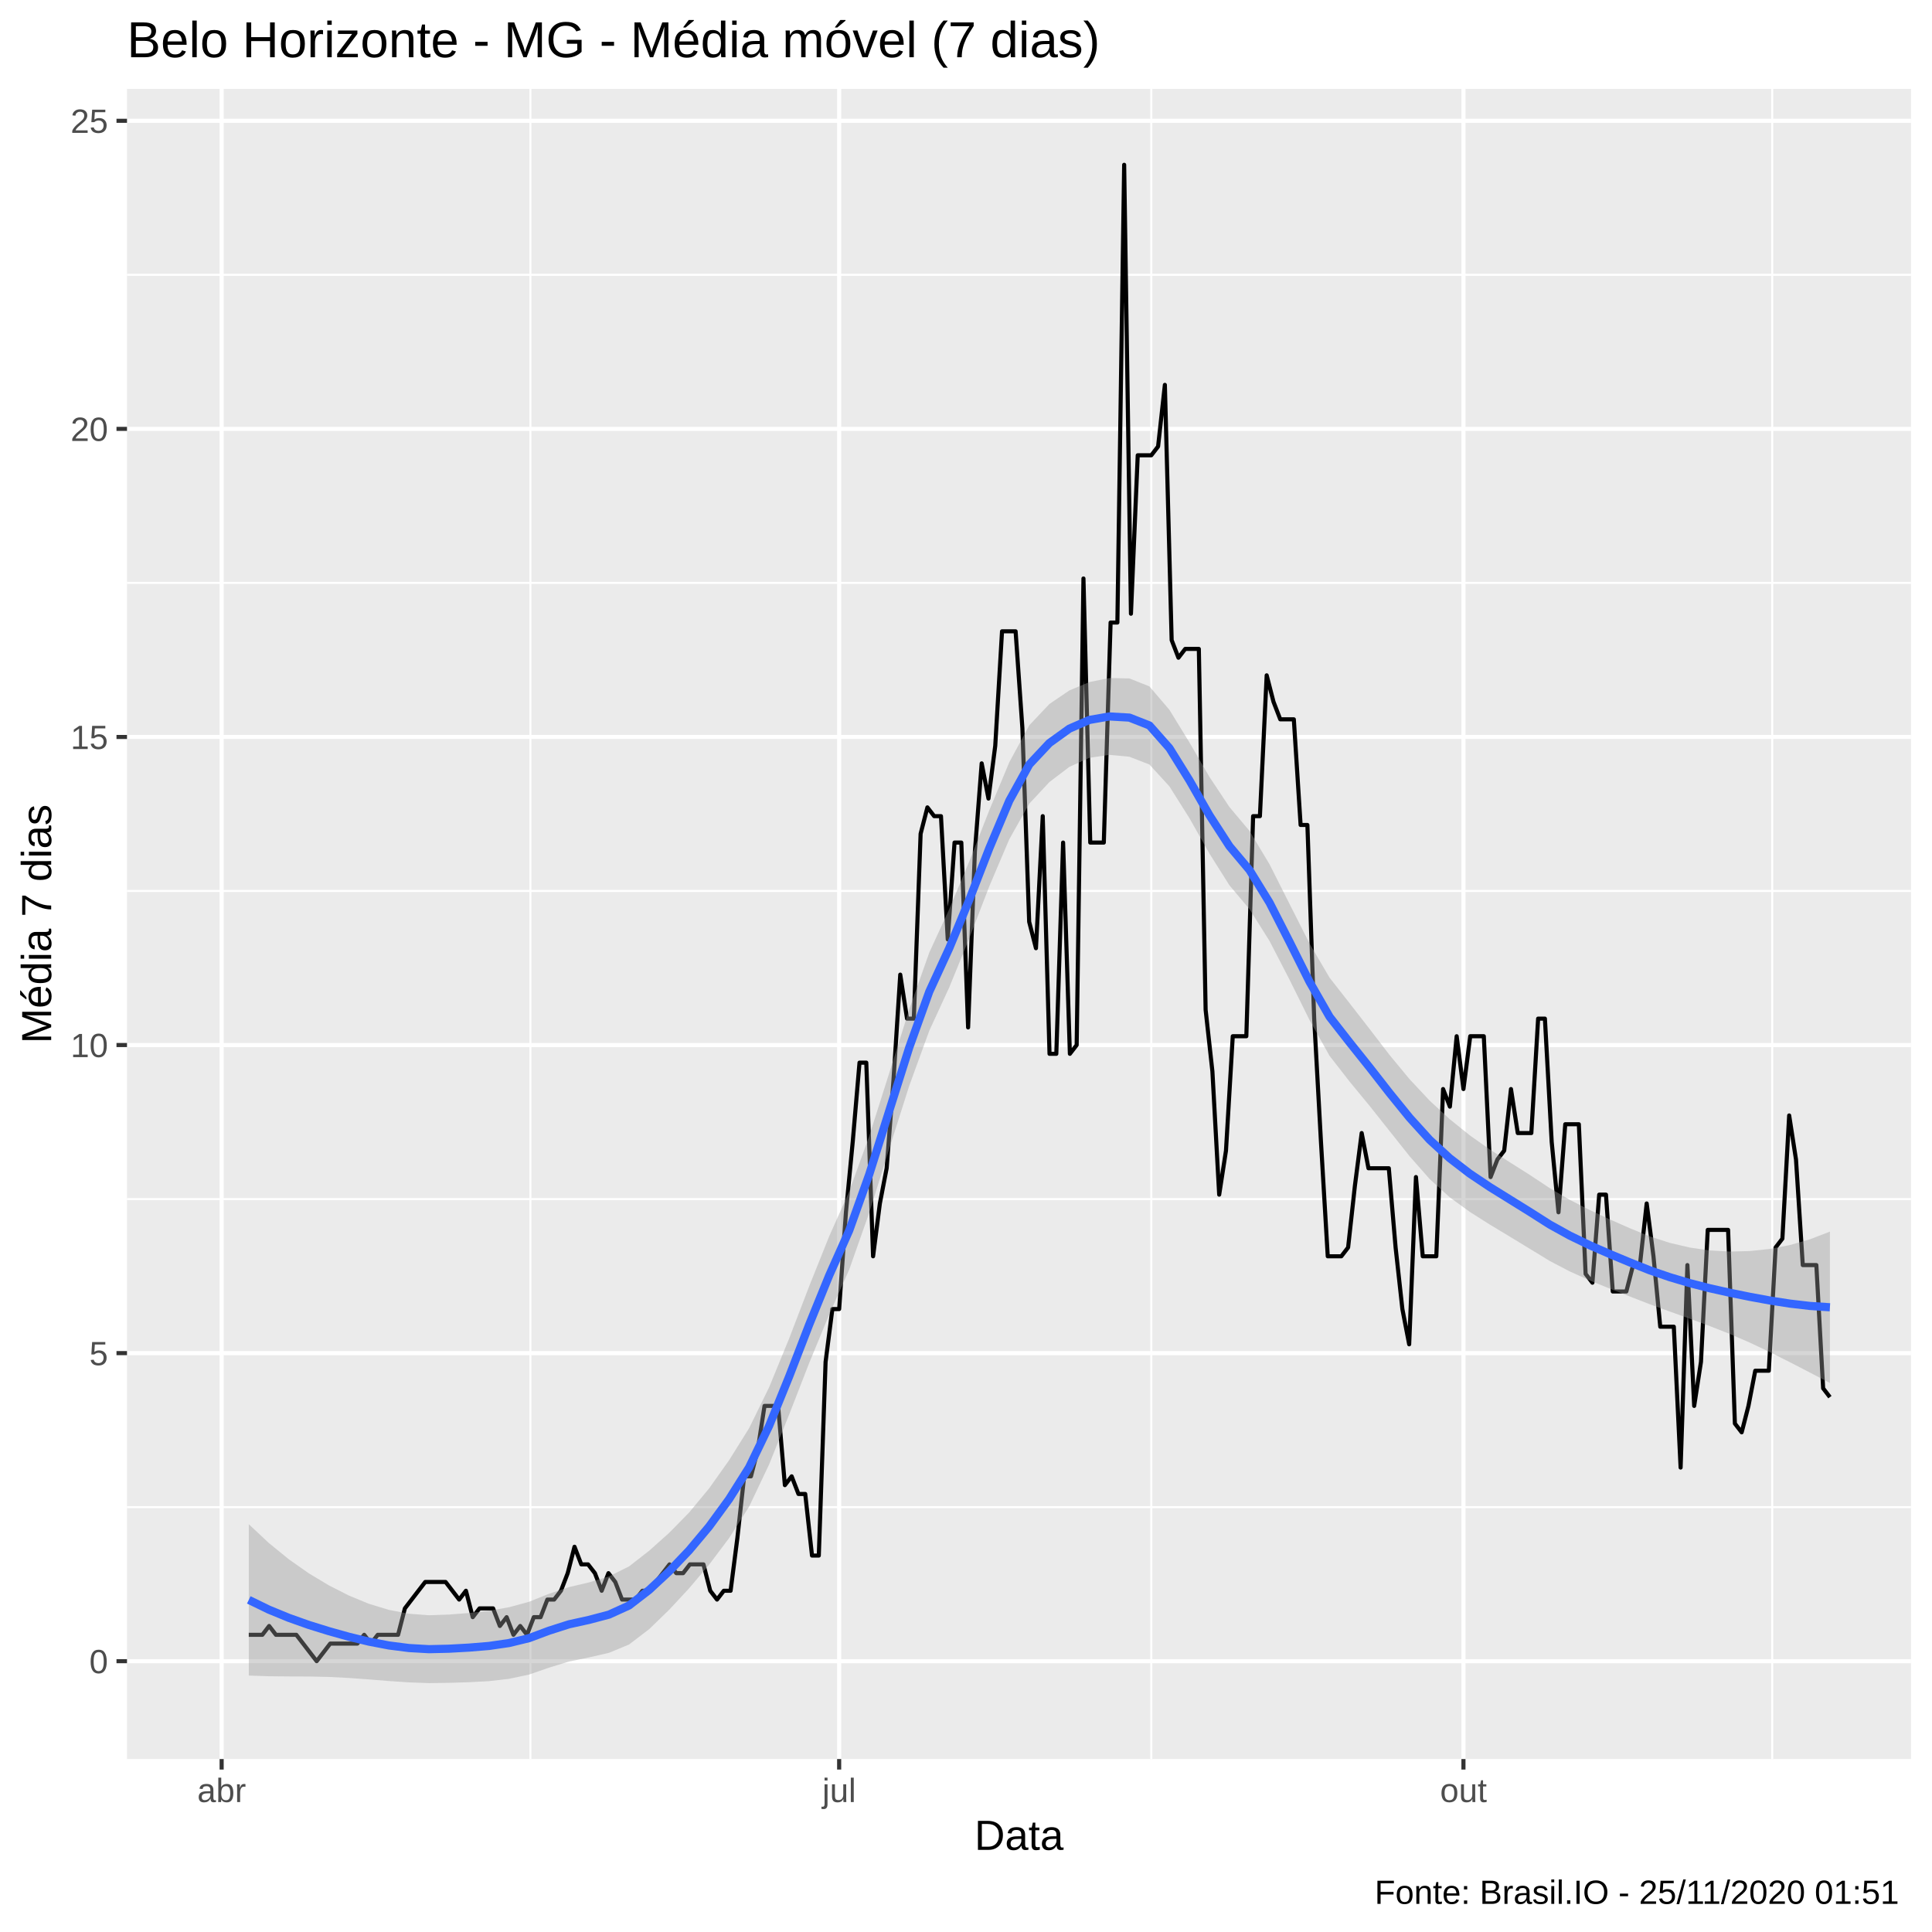
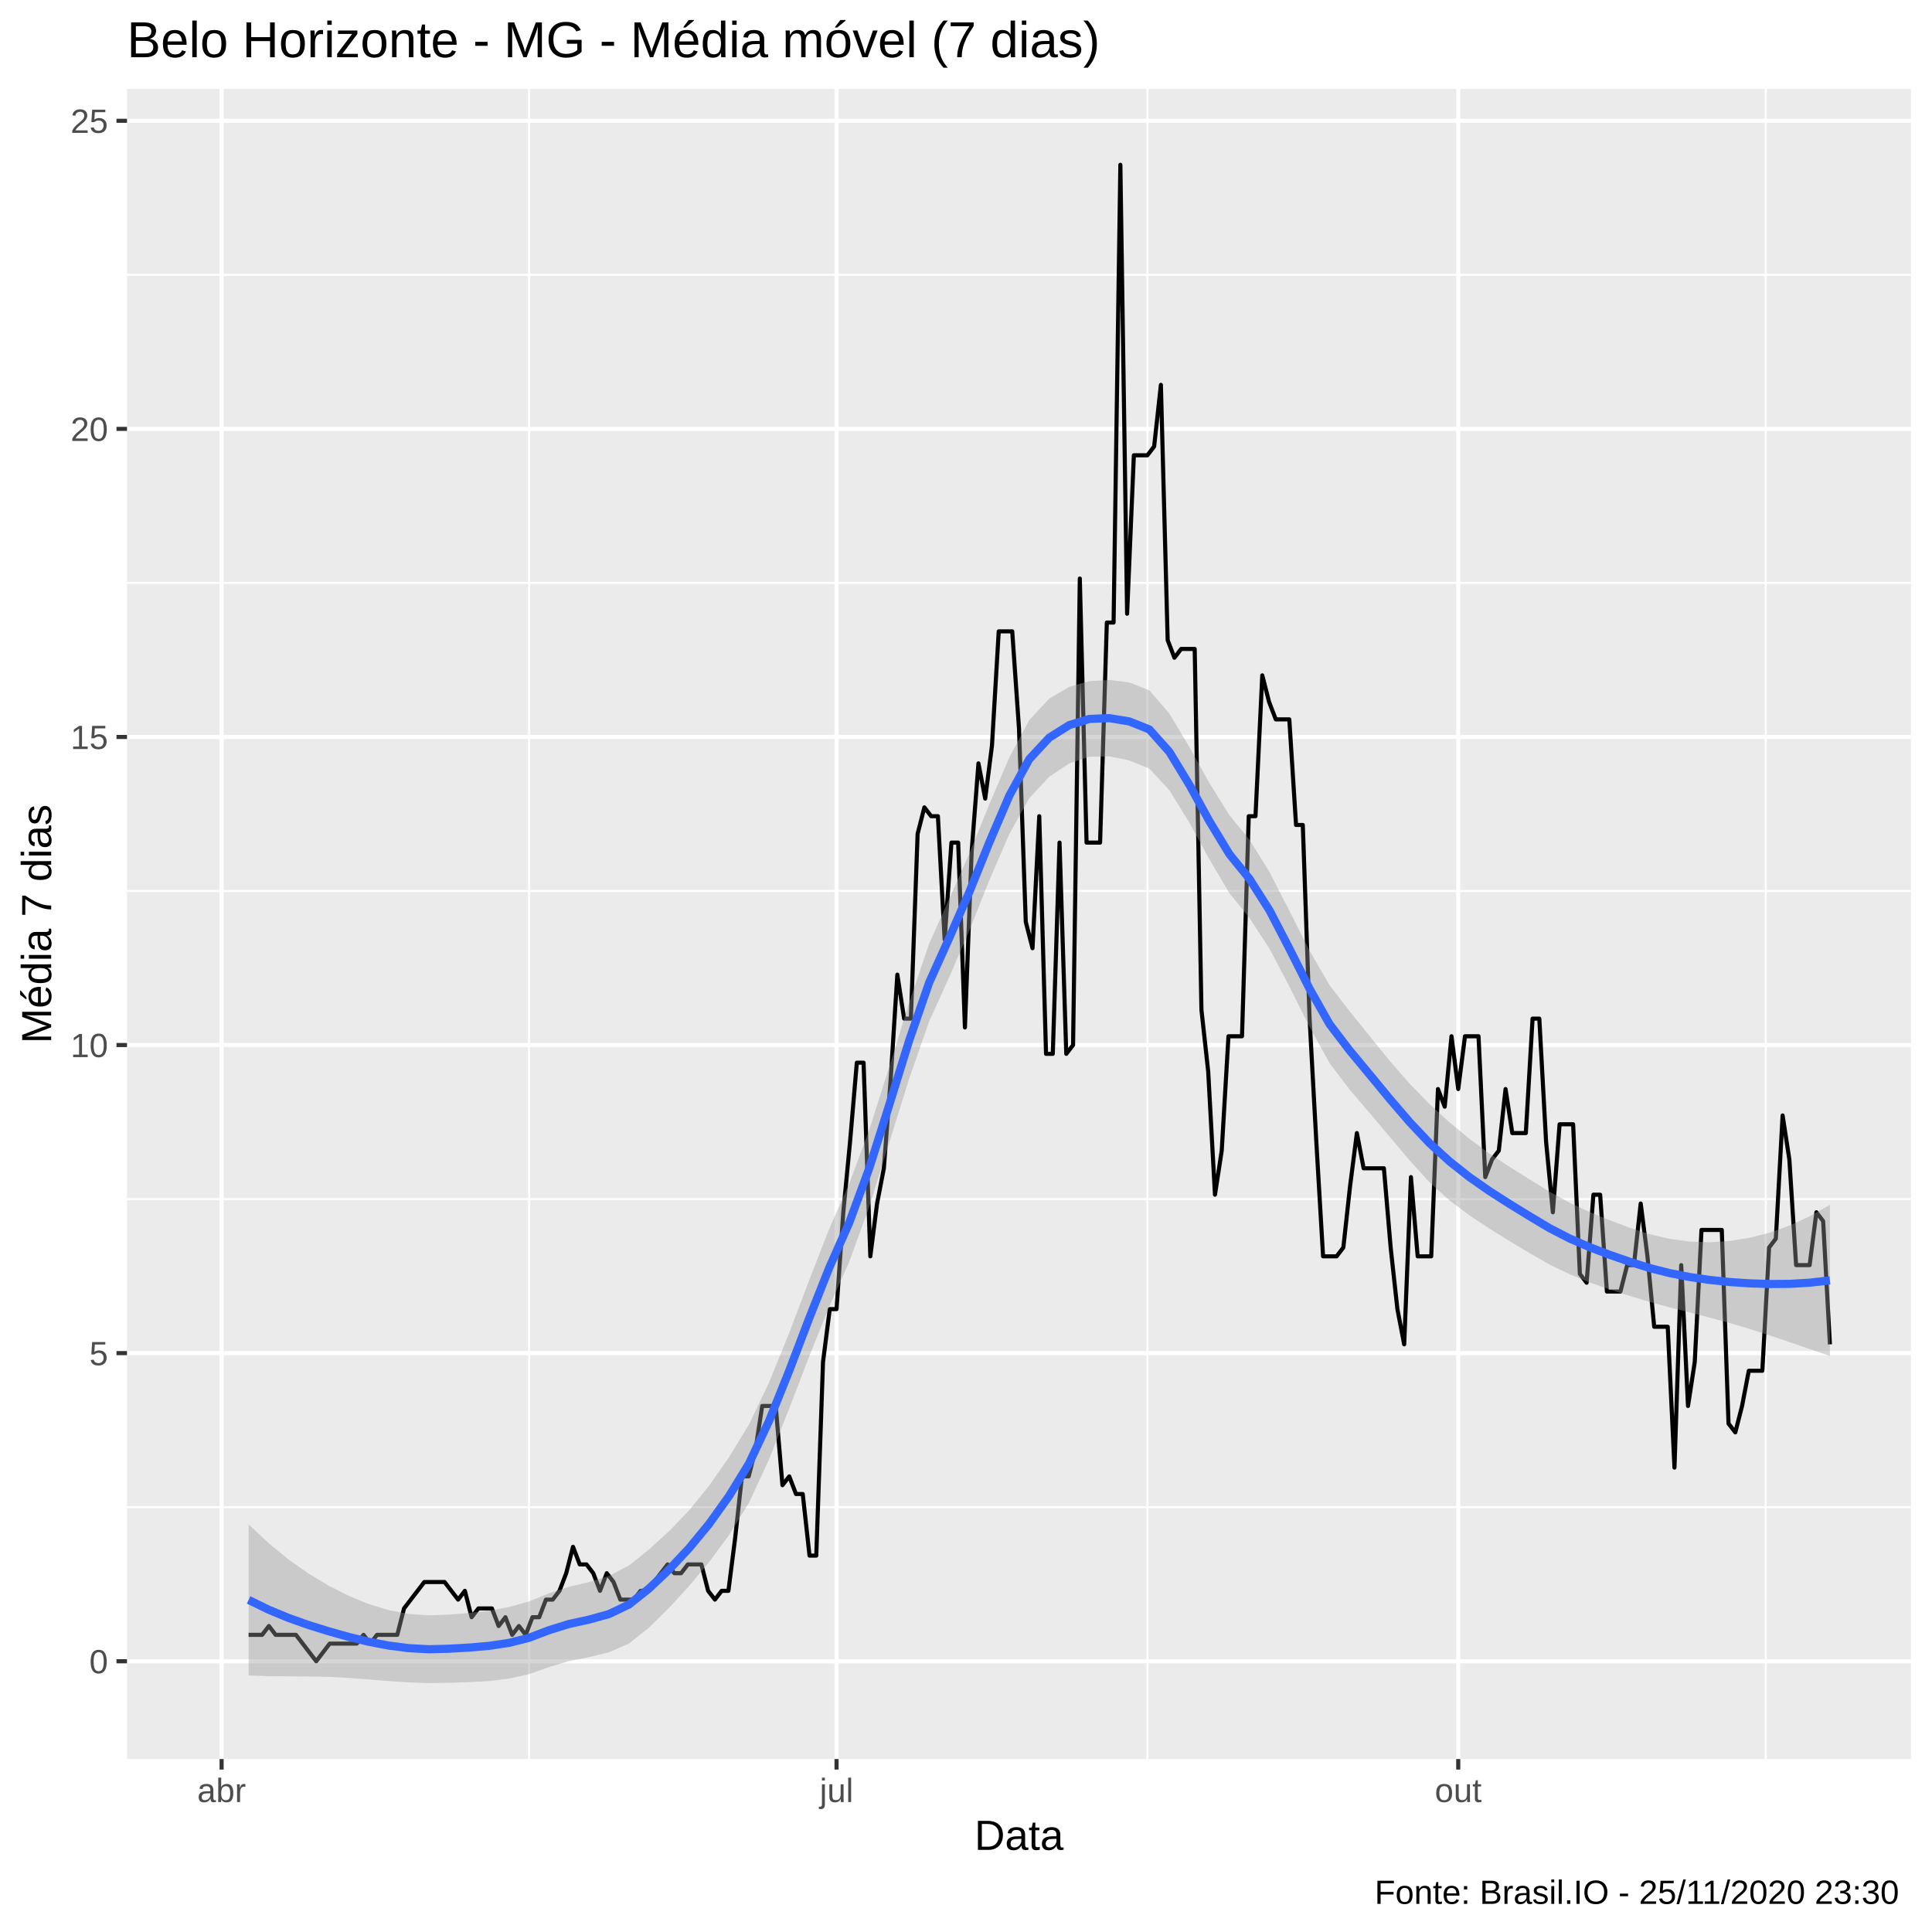
<svg xmlns="http://www.w3.org/2000/svg" viewBox="0 0 504.00 504.00">
  <defs>
    <style type="text/css">
    line, polyline, polygon, path, rect, circle {
      fill: none;
      stroke: #000000;
      stroke-linecap: round;
      stroke-linejoin: round;
      stroke-miterlimit: 10.00;
    }
  </style>
  </defs>
  <rect width="100%" height="100%" style="stroke: none; fill: #FFFFFF;" />
  <rect x="0.00" y="0.00" width="504.00" height="504.00" style="stroke-width: 1.07; stroke: #FFFFFF; fill: #FFFFFF;" />
  <defs>
    <clipPath id="cpMzMuMTN8NDk4LjUyfDQ1OC44OHwyMy4xOQ==">
      <rect x="33.13" y="23.19" width="465.39" height="435.69" />
    </clipPath>
  </defs>
  <rect x="33.13" y="23.19" width="465.39" height="435.69" style="stroke-width: 1.07; stroke: none; fill: #EBEBEB;" clip-path="url(#cpMzMuMTN8NDk4LjUyfDQ1OC44OHwyMy4xOQ==)" />
-   <polyline points="33.13,393.17 498.52,393.17 " style="stroke-width: 0.53; stroke: #FFFFFF; stroke-linecap: butt;" clip-path="url(#cpMzMuMTN8NDk4LjUyfDQ1OC44OHwyMy4xOQ==)" />
-   <polyline points="33.13,312.80 498.52,312.80 " style="stroke-width: 0.53; stroke: #FFFFFF; stroke-linecap: butt;" clip-path="url(#cpMzMuMTN8NDk4LjUyfDQ1OC44OHwyMy4xOQ==)" />
-   <polyline points="33.13,232.43 498.52,232.43 " style="stroke-width: 0.53; stroke: #FFFFFF; stroke-linecap: butt;" clip-path="url(#cpMzMuMTN8NDk4LjUyfDQ1OC44OHwyMy4xOQ==)" />
-   <polyline points="33.13,152.06 498.52,152.06 " style="stroke-width: 0.53; stroke: #FFFFFF; stroke-linecap: butt;" clip-path="url(#cpMzMuMTN8NDk4LjUyfDQ1OC44OHwyMy4xOQ==)" />
+   <polyline points="33.13,393.18 498.52,393.18 " style="stroke-width: 0.53; stroke: #FFFFFF; stroke-linecap: butt;" clip-path="url(#cpMzMuMTN8NDk4LjUyfDQ1OC44OHwyMy4xOQ==)" />
+   <polyline points="33.13,312.81 498.52,312.81 " style="stroke-width: 0.53; stroke: #FFFFFF; stroke-linecap: butt;" clip-path="url(#cpMzMuMTN8NDk4LjUyfDQ1OC44OHwyMy4xOQ==)" />
+   <polyline points="33.13,232.44 498.52,232.44 " style="stroke-width: 0.53; stroke: #FFFFFF; stroke-linecap: butt;" clip-path="url(#cpMzMuMTN8NDk4LjUyfDQ1OC44OHwyMy4xOQ==)" />
+   <polyline points="33.13,152.07 498.52,152.07 " style="stroke-width: 0.53; stroke: #FFFFFF; stroke-linecap: butt;" clip-path="url(#cpMzMuMTN8NDk4LjUyfDQ1OC44OHwyMy4xOQ==)" />
  <polyline points="33.13,71.69 498.52,71.69 " style="stroke-width: 0.53; stroke: #FFFFFF; stroke-linecap: butt;" clip-path="url(#cpMzMuMTN8NDk4LjUyfDQ1OC44OHwyMy4xOQ==)" />
-   <polyline points="138.37,458.88 138.37,23.19 " style="stroke-width: 0.53; stroke: #FFFFFF; stroke-linecap: butt;" clip-path="url(#cpMzMuMTN8NDk4LjUyfDQ1OC44OHwyMy4xOQ==)" />
-   <polyline points="300.34,458.88 300.34,23.19 " style="stroke-width: 0.53; stroke: #FFFFFF; stroke-linecap: butt;" clip-path="url(#cpMzMuMTN8NDk4LjUyfDQ1OC44OHwyMy4xOQ==)" />
-   <polyline points="462.32,458.88 462.32,23.19 " style="stroke-width: 0.53; stroke: #FFFFFF; stroke-linecap: butt;" clip-path="url(#cpMzMuMTN8NDk4LjUyfDQ1OC44OHwyMy4xOQ==)" />
-   <polyline points="33.13,433.35 498.52,433.35 " style="stroke-width: 1.07; stroke: #FFFFFF; stroke-linecap: butt;" clip-path="url(#cpMzMuMTN8NDk4LjUyfDQ1OC44OHwyMy4xOQ==)" />
+   <polyline points="138.02,458.88 138.02,23.19 " style="stroke-width: 0.53; stroke: #FFFFFF; stroke-linecap: butt;" clip-path="url(#cpMzMuMTN8NDk4LjUyfDQ1OC44OHwyMy4xOQ==)" />
+   <polyline points="299.32,458.88 299.32,23.19 " style="stroke-width: 0.53; stroke: #FFFFFF; stroke-linecap: butt;" clip-path="url(#cpMzMuMTN8NDk4LjUyfDQ1OC44OHwyMy4xOQ==)" />
+   <polyline points="460.62,458.88 460.62,23.19 " style="stroke-width: 0.53; stroke: #FFFFFF; stroke-linecap: butt;" clip-path="url(#cpMzMuMTN8NDk4LjUyfDQ1OC44OHwyMy4xOQ==)" />
+   <polyline points="33.13,433.37 498.52,433.37 " style="stroke-width: 1.07; stroke: #FFFFFF; stroke-linecap: butt;" clip-path="url(#cpMzMuMTN8NDk4LjUyfDQ1OC44OHwyMy4xOQ==)" />
  <polyline points="33.13,352.99 498.52,352.99 " style="stroke-width: 1.07; stroke: #FFFFFF; stroke-linecap: butt;" clip-path="url(#cpMzMuMTN8NDk4LjUyfDQ1OC44OHwyMy4xOQ==)" />
  <polyline points="33.13,272.62 498.52,272.62 " style="stroke-width: 1.07; stroke: #FFFFFF; stroke-linecap: butt;" clip-path="url(#cpMzMuMTN8NDk4LjUyfDQ1OC44OHwyMy4xOQ==)" />
  <polyline points="33.13,192.25 498.52,192.25 " style="stroke-width: 1.07; stroke: #FFFFFF; stroke-linecap: butt;" clip-path="url(#cpMzMuMTN8NDk4LjUyfDQ1OC44OHwyMy4xOQ==)" />
  <polyline points="33.13,111.88 498.52,111.88 " style="stroke-width: 1.07; stroke: #FFFFFF; stroke-linecap: butt;" clip-path="url(#cpMzMuMTN8NDk4LjUyfDQ1OC44OHwyMy4xOQ==)" />
  <polyline points="33.13,31.51 498.52,31.51 " style="stroke-width: 1.07; stroke: #FFFFFF; stroke-linecap: butt;" clip-path="url(#cpMzMuMTN8NDk4LjUyfDQ1OC44OHwyMy4xOQ==)" />
-   <polyline points="57.82,458.88 57.82,23.19 " style="stroke-width: 1.07; stroke: #FFFFFF; stroke-linecap: butt;" clip-path="url(#cpMzMuMTN8NDk4LjUyfDQ1OC44OHwyMy4xOQ==)" />
-   <polyline points="218.91,458.88 218.91,23.19 " style="stroke-width: 1.07; stroke: #FFFFFF; stroke-linecap: butt;" clip-path="url(#cpMzMuMTN8NDk4LjUyfDQ1OC44OHwyMy4xOQ==)" />
-   <polyline points="381.77,458.88 381.77,23.19 " style="stroke-width: 1.07; stroke: #FFFFFF; stroke-linecap: butt;" clip-path="url(#cpMzMuMTN8NDk4LjUyfDQ1OC44OHwyMy4xOQ==)" />
-   <polyline points="64.90,426.47 66.67,426.47 68.44,426.47 70.21,424.17 71.98,426.47 73.75,426.47 75.52,426.47 77.30,426.47 79.07,428.76 80.84,431.06 82.61,433.35 84.38,431.06 86.15,428.76 87.92,428.76 89.69,428.76 91.46,428.76 93.23,428.76 95.00,426.47 96.77,428.76 98.54,426.47 100.31,426.47 102.08,426.47 103.85,426.47 105.62,419.58 107.39,417.28 109.16,414.98 110.93,412.69 112.70,412.69 114.47,412.69 116.24,412.69 118.01,414.98 119.78,417.28 121.55,414.98 123.32,421.87 125.09,419.58 126.86,419.58 128.63,419.58 130.40,424.17 132.17,421.87 133.94,426.47 135.71,424.17 137.48,426.47 139.25,421.87 141.02,421.87 142.79,417.28 144.56,417.28 146.33,414.98 148.10,410.39 149.87,403.50 151.64,408.10 153.41,408.10 155.19,410.39 156.96,414.98 158.73,410.39 160.50,412.69 162.27,417.28 164.04,417.28 165.81,417.28 167.58,414.98 169.35,414.98 171.12,412.69 172.89,410.39 174.66,408.10 176.43,410.39 178.20,410.39 179.97,408.10 181.74,408.10 183.51,408.10 185.28,414.98 187.05,417.28 188.82,414.98 190.59,414.98 192.36,401.21 194.13,385.13 195.90,385.13 197.67,378.24 199.44,366.76 201.21,366.76 202.98,366.76 204.75,387.43 206.52,385.13 208.29,389.73 210.06,389.73 211.83,405.80 213.60,405.80 215.37,355.28 217.14,341.50 218.91,341.50 220.68,316.25 222.45,297.88 224.22,277.21 225.99,277.21 227.76,327.73 229.53,313.95 231.30,304.76 233.08,281.80 234.85,254.25 236.62,265.73 238.39,265.73 240.16,217.51 241.93,210.62 243.70,212.91 245.47,212.91 247.24,245.06 249.01,219.80 250.78,219.80 252.55,268.02 254.32,222.10 256.09,199.14 257.86,208.32 259.63,194.54 261.40,164.69 263.17,164.69 264.94,164.69 266.71,189.95 268.48,240.47 270.25,247.36 272.02,212.91 273.79,274.91 275.56,274.91 277.33,219.80 279.10,274.91 280.87,272.62 282.64,150.91 284.41,219.80 286.18,219.80 287.95,219.80 289.72,162.40 291.49,162.40 293.26,42.99 295.03,160.10 296.80,118.77 298.57,118.77 300.34,118.77 302.11,116.47 303.88,100.40 305.65,166.99 307.42,171.58 309.19,169.28 310.97,169.28 312.74,169.28 314.51,263.43 316.28,279.51 318.05,311.65 319.82,300.17 321.59,270.32 323.36,270.32 325.13,270.32 326.90,212.91 328.67,212.91 330.44,176.17 332.21,183.06 333.98,187.65 335.75,187.65 337.52,187.65 339.29,215.21 341.06,215.21 342.83,265.73 344.60,297.88 346.37,327.73 348.14,327.73 349.91,327.73 351.68,325.43 353.45,309.36 355.22,295.58 356.99,304.76 358.76,304.76 360.53,304.76 362.30,304.76 364.07,325.43 365.84,341.50 367.61,350.69 369.38,307.06 371.15,327.73 372.92,327.73 374.69,327.73 376.46,284.10 378.23,288.69 380.00,270.32 381.77,284.10 383.54,270.32 385.31,270.32 387.08,270.32 388.85,307.06 390.63,302.47 392.40,300.17 394.17,284.10 395.94,295.58 397.71,295.58 399.48,295.58 401.25,265.73 403.02,265.73 404.79,297.88 406.56,316.25 408.33,293.28 410.10,293.28 411.87,293.28 413.64,332.32 415.41,334.62 417.18,311.65 418.95,311.65 420.72,336.91 422.49,336.91 424.26,336.91 426.03,330.02 427.80,330.02 429.57,313.95 431.34,327.73 433.11,346.10 434.88,346.10 436.65,346.10 438.42,382.84 440.19,330.02 441.96,366.76 443.73,355.28 445.50,320.84 447.27,320.84 449.04,320.84 450.81,320.84 452.58,371.36 454.35,373.65 456.12,366.76 457.89,357.58 459.66,357.58 461.43,357.58 463.20,325.43 464.97,323.13 466.74,290.99 468.52,302.47 470.29,330.02 472.06,330.02 473.83,330.02 475.60,362.17 477.37,364.47 " style="stroke-width: 1.07; stroke-linecap: butt;" clip-path="url(#cpMzMuMTN8NDk4LjUyfDQ1OC44OHwyMy4xOQ==)" />
-   <polygon points="64.90,397.62 70.12,402.51 75.35,406.77 80.57,410.44 85.79,413.57 91.01,416.23 96.23,418.38 101.45,419.97 106.67,420.97 111.89,421.37 117.11,421.19 122.34,420.78 127.56,420.20 132.78,419.28 138.00,417.86 143.22,415.77 148.44,414.03 153.66,412.80 158.88,411.23 164.10,408.63 169.32,404.56 174.55,399.89 179.77,394.57 184.99,388.27 190.21,380.91 195.43,372.55 200.65,361.88 205.87,349.16 211.09,335.55 216.31,322.52 221.53,310.80 226.76,296.36 231.98,279.90 237.20,263.26 242.42,248.50 247.64,237.13 252.86,224.70 258.08,211.36 263.30,198.84 268.52,189.19 273.75,183.66 278.97,180.11 284.19,177.93 289.41,176.88 294.63,176.98 299.85,179.06 305.07,185.18 310.29,193.68 315.51,202.68 320.73,210.54 325.96,216.76 331.18,225.46 336.40,235.81 341.62,246.13 346.84,255.04 352.06,261.70 357.28,268.42 362.50,275.22 367.72,281.53 372.95,287.12 378.17,291.94 383.39,296.15 388.61,299.84 393.83,303.18 399.05,306.48 404.27,309.94 409.49,312.99 414.71,315.66 419.93,318.09 425.16,320.40 430.38,322.54 435.60,324.23 440.82,325.45 446.04,326.20 451.26,326.49 456.48,326.36 461.70,325.81 466.92,324.80 472.15,323.30 477.37,321.29 477.37,360.78 472.15,358.06 466.92,355.35 461.70,352.72 456.48,350.25 451.26,347.99 446.04,345.94 440.82,344.01 435.60,342.14 430.38,340.24 425.16,338.21 419.93,336.16 414.71,334.03 409.49,331.67 404.27,328.94 399.05,325.75 393.83,322.58 388.61,319.43 383.39,316.12 378.17,312.32 372.95,307.57 367.72,301.62 362.50,295.06 357.28,288.48 352.06,282.14 346.84,275.43 341.62,266.10 336.40,255.57 331.18,245.47 325.96,237.17 320.73,230.96 315.51,222.68 310.29,213.44 305.07,205.15 299.85,199.44 294.63,197.41 289.41,196.92 284.19,197.69 278.97,200.05 273.75,204.02 268.52,209.64 263.30,218.92 258.08,231.20 252.86,244.76 247.64,257.56 242.42,268.89 237.20,283.23 231.98,299.66 226.76,316.36 221.53,331.21 216.31,342.94 211.09,355.57 205.87,369.01 200.65,382.00 195.43,393.02 190.21,401.23 184.99,408.17 179.77,414.34 174.55,419.96 169.32,425.02 164.10,429.00 158.88,431.17 153.66,432.37 148.44,433.44 143.22,435.04 138.00,436.85 132.78,437.96 127.56,438.56 122.34,438.84 117.11,439.00 111.89,439.07 106.67,438.88 101.45,438.53 96.23,438.11 91.01,437.73 85.79,437.46 80.57,437.35 75.35,437.33 70.12,437.28 64.90,437.10 " style="stroke-width: 0.00; stroke: none; fill: #999999; fill-opacity: 0.40;" clip-path="url(#cpMzMuMTN8NDk4LjUyfDQ1OC44OHwyMy4xOQ==)" />
-   <polyline points="64.90,397.62 70.12,402.51 75.35,406.77 80.57,410.44 85.79,413.57 91.01,416.23 96.23,418.38 101.45,419.97 106.67,420.97 111.89,421.37 117.11,421.19 122.34,420.78 127.56,420.20 132.78,419.28 138.00,417.86 143.22,415.77 148.44,414.03 153.66,412.80 158.88,411.23 164.10,408.63 169.32,404.56 174.55,399.89 179.77,394.57 184.99,388.27 190.21,380.91 195.43,372.55 200.65,361.88 205.87,349.16 211.09,335.55 216.31,322.52 221.53,310.80 226.76,296.36 231.98,279.90 237.20,263.26 242.42,248.50 247.64,237.13 252.86,224.70 258.08,211.36 263.30,198.84 268.52,189.19 273.75,183.66 278.97,180.11 284.19,177.93 289.41,176.88 294.63,176.98 299.85,179.06 305.07,185.18 310.29,193.68 315.51,202.68 320.73,210.54 325.96,216.76 331.18,225.46 336.40,235.81 341.62,246.13 346.84,255.04 352.06,261.70 357.28,268.42 362.50,275.22 367.72,281.53 372.95,287.12 378.17,291.94 383.39,296.15 388.61,299.84 393.83,303.18 399.05,306.48 404.27,309.94 409.49,312.99 414.71,315.66 419.93,318.09 425.16,320.40 430.38,322.54 435.60,324.23 440.82,325.45 446.04,326.20 451.26,326.49 456.48,326.36 461.70,325.81 466.92,324.80 472.15,323.30 477.37,321.29 " style="stroke-width: 2.13; stroke: none;" clip-path="url(#cpMzMuMTN8NDk4LjUyfDQ1OC44OHwyMy4xOQ==)" />
-   <polyline points="477.37,360.78 472.15,358.06 466.92,355.35 461.70,352.72 456.48,350.25 451.26,347.99 446.04,345.94 440.82,344.01 435.60,342.14 430.38,340.24 425.16,338.21 419.93,336.16 414.71,334.03 409.49,331.67 404.27,328.94 399.05,325.75 393.83,322.58 388.61,319.43 383.39,316.12 378.17,312.32 372.95,307.57 367.72,301.62 362.50,295.06 357.28,288.48 352.06,282.14 346.84,275.43 341.62,266.10 336.40,255.57 331.18,245.47 325.96,237.17 320.73,230.96 315.51,222.68 310.29,213.44 305.07,205.15 299.85,199.44 294.63,197.41 289.41,196.92 284.19,197.69 278.97,200.05 273.75,204.02 268.52,209.64 263.30,218.92 258.08,231.20 252.86,244.76 247.64,257.56 242.42,268.89 237.20,283.23 231.98,299.66 226.76,316.36 221.53,331.21 216.31,342.94 211.09,355.57 205.87,369.01 200.65,382.00 195.43,393.02 190.21,401.23 184.99,408.17 179.77,414.34 174.55,419.96 169.32,425.02 164.10,429.00 158.88,431.17 153.66,432.37 148.44,433.44 143.22,435.04 138.00,436.85 132.78,437.96 127.56,438.56 122.34,438.84 117.11,439.00 111.89,439.07 106.67,438.88 101.45,438.53 96.23,438.11 91.01,437.73 85.79,437.46 80.57,437.35 75.35,437.33 70.12,437.28 64.90,437.10 " style="stroke-width: 2.13; stroke: none;" clip-path="url(#cpMzMuMTN8NDk4LjUyfDQ1OC44OHwyMy4xOQ==)" />
-   <polyline points="64.90,417.36 70.12,419.90 75.35,422.05 80.57,423.90 85.79,425.52 91.01,426.98 96.23,428.25 101.45,429.25 106.67,429.92 111.89,430.22 117.11,430.10 122.34,429.81 127.56,429.38 132.78,428.62 138.00,427.35 143.22,425.40 148.44,423.73 153.66,422.58 158.88,421.20 164.10,418.82 169.32,414.79 174.55,409.93 179.77,404.45 184.99,398.22 190.21,391.07 195.43,382.78 200.65,371.94 205.87,359.08 211.09,345.56 216.31,332.73 221.53,321.01 226.76,306.36 231.98,289.78 237.20,273.24 242.42,258.69 247.64,247.34 252.86,234.73 258.08,221.28 263.30,208.88 268.52,199.42 273.75,193.84 278.97,190.08 284.19,187.81 289.41,186.90 294.63,187.20 299.85,189.25 305.07,195.16 310.29,203.56 315.51,212.68 320.73,220.75 325.96,226.97 331.18,235.46 336.40,245.69 341.62,256.12 346.84,265.24 352.06,271.92 357.28,278.45 362.50,285.14 367.72,291.57 372.95,297.34 378.17,302.13 383.39,306.14 388.61,309.64 393.83,312.88 399.05,316.12 404.27,319.44 409.49,322.33 414.71,324.85 419.93,327.13 425.16,329.31 430.38,331.39 435.60,333.18 440.82,334.73 446.04,336.07 451.26,337.24 456.48,338.30 461.70,339.26 466.92,340.07 472.15,340.68 477.37,341.03 " style="stroke-width: 2.13; stroke: #3366FF; stroke-linecap: butt;" clip-path="url(#cpMzMuMTN8NDk4LjUyfDQ1OC44OHwyMy4xOQ==)" />
+   <polyline points="57.81,458.88 57.81,23.19 " style="stroke-width: 1.07; stroke: #FFFFFF; stroke-linecap: butt;" clip-path="url(#cpMzMuMTN8NDk4LjUyfDQ1OC44OHwyMy4xOQ==)" />
+   <polyline points="218.23,458.88 218.23,23.19 " style="stroke-width: 1.07; stroke: #FFFFFF; stroke-linecap: butt;" clip-path="url(#cpMzMuMTN8NDk4LjUyfDQ1OC44OHwyMy4xOQ==)" />
+   <polyline points="380.41,458.88 380.41,23.19 " style="stroke-width: 1.07; stroke: #FFFFFF; stroke-linecap: butt;" clip-path="url(#cpMzMuMTN8NDk4LjUyfDQ1OC44OHwyMy4xOQ==)" />
+   <polyline points="64.86,426.48 66.62,426.48 68.38,426.48 70.15,424.18 71.91,426.48 73.67,426.48 75.44,426.48 77.20,426.48 78.96,428.77 80.72,431.07 82.49,433.37 84.25,431.07 86.01,428.77 87.78,428.77 89.54,428.77 91.30,428.77 93.06,428.77 94.83,426.48 96.59,428.77 98.35,426.48 100.12,426.48 101.88,426.48 103.64,426.48 105.40,419.59 107.17,417.29 108.93,415.00 110.69,412.70 112.46,412.70 114.22,412.70 115.98,412.70 117.74,415.00 119.51,417.29 121.27,415.00 123.03,421.88 124.80,419.59 126.56,419.59 128.32,419.59 130.08,424.18 131.85,421.88 133.61,426.48 135.37,424.18 137.14,426.48 138.90,421.88 140.66,421.88 142.42,417.29 144.19,417.29 145.95,415.00 147.71,410.40 149.48,403.51 151.24,408.11 153.00,408.11 154.76,410.40 156.53,415.00 158.29,410.40 160.05,412.70 161.82,417.29 163.58,417.29 165.34,417.29 167.10,415.00 168.87,415.00 170.63,412.70 172.39,410.40 174.16,408.11 175.92,410.40 177.68,410.40 179.44,408.11 181.21,408.11 182.97,408.11 184.73,415.00 186.50,417.29 188.26,415.00 190.02,415.00 191.78,401.22 193.55,385.14 195.31,385.14 197.07,378.25 198.84,366.77 200.60,366.77 202.36,366.77 204.12,387.44 205.89,385.14 207.65,389.74 209.41,389.74 211.18,405.81 212.94,405.81 214.70,355.29 216.46,341.51 218.23,341.51 219.99,316.25 221.75,297.88 223.52,277.22 225.28,277.22 227.04,327.74 228.80,313.96 230.57,304.77 232.33,281.81 234.09,254.25 235.86,265.73 237.62,265.73 239.38,217.51 241.14,210.62 242.91,212.92 244.67,212.92 246.43,245.07 248.20,219.81 249.96,219.81 251.72,268.03 253.48,222.10 255.25,199.14 257.01,208.33 258.77,194.55 260.54,164.70 262.30,164.70 264.06,164.70 265.82,189.96 267.59,240.47 269.35,247.36 271.11,212.92 272.88,274.92 274.64,274.92 276.40,219.81 278.16,274.92 279.93,272.62 281.69,150.92 283.45,219.81 285.22,219.81 286.98,219.81 288.74,162.40 290.50,162.40 292.27,42.99 294.03,160.10 295.79,118.77 297.56,118.77 299.32,118.77 301.08,116.47 302.84,100.40 304.61,166.99 306.37,171.58 308.13,169.29 309.90,169.29 311.66,169.29 313.42,263.44 315.18,279.51 316.95,311.66 318.71,300.18 320.47,270.33 322.24,270.33 324.00,270.33 325.76,212.92 327.52,212.92 329.29,176.18 331.05,183.07 332.81,187.66 334.58,187.66 336.34,187.66 338.10,215.21 339.86,215.21 341.63,265.73 343.39,297.88 345.15,327.74 346.92,327.74 348.68,327.74 350.44,325.44 352.20,309.36 353.97,295.59 355.73,304.77 357.49,304.77 359.26,304.77 361.02,304.77 362.78,325.44 364.54,341.51 366.31,350.70 368.07,307.07 369.83,327.74 371.60,327.74 373.36,327.74 375.12,284.10 376.88,288.70 378.65,270.33 380.41,284.10 382.17,270.33 383.94,270.33 385.70,270.33 387.46,307.07 389.22,302.48 390.99,300.18 392.75,284.10 394.51,295.59 396.28,295.59 398.04,295.59 399.80,265.73 401.56,265.73 403.33,297.88 405.09,316.25 406.85,293.29 408.62,293.29 410.38,293.29 412.14,332.33 413.90,334.62 415.67,311.66 417.43,311.66 419.19,336.92 420.96,336.92 422.72,336.92 424.48,330.03 426.24,330.03 428.01,313.96 429.77,327.74 431.53,346.11 433.30,346.11 435.06,346.11 436.82,382.85 438.58,330.03 440.35,366.77 442.11,355.29 443.87,320.85 445.64,320.85 447.40,320.85 449.16,320.85 450.92,371.37 452.69,373.66 454.45,366.77 456.21,357.59 457.97,357.59 459.74,357.59 461.50,325.44 463.26,323.14 465.03,290.99 466.79,302.48 468.55,330.03 470.31,330.03 472.08,330.03 473.84,316.25 475.60,318.55 477.37,350.70 " style="stroke-width: 1.07; stroke-linecap: butt;" clip-path="url(#cpMzMuMTN8NDk4LjUyfDQ1OC44OHwyMy4xOQ==)" />
+   <polygon points="64.86,397.66 70.08,402.57 75.30,406.84 80.52,410.52 85.75,413.65 90.97,416.31 96.19,418.46 101.41,420.03 106.63,421.02 111.85,421.40 117.08,421.20 122.30,420.78 127.52,420.18 132.74,419.24 137.96,417.78 143.18,415.65 148.40,413.96 153.63,412.73 158.85,411.10 164.07,408.39 169.29,404.21 174.51,399.47 179.73,394.05 184.96,387.61 190.18,380.12 195.40,371.57 200.62,360.68 205.84,347.82 211.06,334.04 216.29,320.65 221.51,308.82 226.73,294.81 231.95,278.43 237.17,261.52 242.39,246.17 247.62,234.48 252.84,222.72 258.06,209.89 263.28,197.63 268.50,187.85 273.72,182.24 278.95,179.17 284.17,177.69 289.39,177.37 294.61,178.03 299.83,180.09 305.05,186.14 310.27,194.86 315.50,204.27 320.72,212.66 325.94,219.04 331.16,227.45 336.38,237.63 341.60,247.95 346.83,256.99 352.05,263.78 357.27,270.24 362.49,276.70 367.71,282.68 372.93,288.03 378.16,292.80 383.38,297.12 388.60,300.96 393.82,304.41 399.04,307.66 404.26,310.91 409.49,313.75 414.71,316.19 419.93,318.33 425.15,320.27 430.37,321.97 435.59,323.18 440.82,323.89 446.04,324.07 451.26,323.73 456.48,322.89 461.70,321.55 466.92,319.68 472.14,317.27 477.37,314.30 477.37,353.72 472.14,351.95 466.92,350.15 461.70,348.38 456.48,346.69 451.26,345.15 446.04,343.73 440.82,342.39 435.59,341.05 430.37,339.64 425.15,338.06 419.93,336.38 414.71,334.54 409.49,332.42 404.26,329.90 399.04,326.91 393.82,323.78 388.60,320.54 383.38,317.09 378.16,313.17 372.93,308.43 367.71,302.70 362.49,296.51 357.27,290.31 352.05,284.21 346.83,277.31 341.60,267.84 336.38,257.37 331.16,247.47 325.94,239.45 320.72,233.00 315.50,224.19 310.27,214.59 305.05,206.14 299.83,200.49 294.61,198.38 289.39,197.31 284.17,197.42 278.95,199.14 273.72,202.62 268.50,208.23 263.28,217.61 258.06,229.71 252.84,242.82 247.62,254.92 242.39,266.46 237.17,281.39 231.95,298.18 226.73,314.87 221.51,329.25 216.29,340.95 211.06,353.93 205.84,367.56 200.62,380.71 195.40,391.99 190.18,400.45 184.96,407.52 179.73,413.78 174.51,419.47 169.29,424.61 164.07,428.75 158.85,431.04 153.63,432.29 148.40,433.35 143.18,434.90 137.96,436.76 132.74,437.91 127.52,438.54 122.30,438.83 117.08,438.99 111.85,439.07 106.63,438.89 101.41,438.54 96.19,438.12 90.97,437.73 85.75,437.45 80.52,437.34 75.30,437.31 70.08,437.26 64.86,437.08 " style="stroke-width: 0.00; stroke: none; fill: #999999; fill-opacity: 0.40;" clip-path="url(#cpMzMuMTN8NDk4LjUyfDQ1OC44OHwyMy4xOQ==)" />
+   <polyline points="64.86,397.66 70.08,402.57 75.30,406.84 80.52,410.52 85.75,413.65 90.97,416.31 96.19,418.46 101.41,420.03 106.63,421.02 111.85,421.40 117.08,421.20 122.30,420.78 127.52,420.18 132.74,419.24 137.96,417.78 143.18,415.65 148.40,413.96 153.63,412.73 158.85,411.10 164.07,408.39 169.29,404.21 174.51,399.47 179.73,394.05 184.96,387.61 190.18,380.12 195.40,371.57 200.62,360.68 205.84,347.82 211.06,334.04 216.29,320.65 221.51,308.82 226.73,294.81 231.95,278.43 237.17,261.52 242.39,246.17 247.62,234.48 252.84,222.72 258.06,209.89 263.28,197.63 268.50,187.85 273.72,182.24 278.95,179.17 284.17,177.69 289.39,177.37 294.61,178.03 299.83,180.09 305.05,186.14 310.27,194.86 315.50,204.27 320.72,212.66 325.94,219.04 331.16,227.45 336.38,237.63 341.60,247.95 346.83,256.99 352.05,263.78 357.27,270.24 362.49,276.70 367.71,282.68 372.93,288.03 378.16,292.80 383.38,297.12 388.60,300.96 393.82,304.41 399.04,307.66 404.26,310.91 409.49,313.75 414.71,316.19 419.93,318.33 425.15,320.27 430.37,321.97 435.59,323.18 440.82,323.89 446.04,324.07 451.26,323.73 456.48,322.89 461.70,321.55 466.92,319.68 472.14,317.27 477.37,314.30 " style="stroke-width: 2.13; stroke: none;" clip-path="url(#cpMzMuMTN8NDk4LjUyfDQ1OC44OHwyMy4xOQ==)" />
+   <polyline points="477.37,353.72 472.14,351.95 466.92,350.15 461.70,348.38 456.48,346.69 451.26,345.15 446.04,343.73 440.82,342.39 435.59,341.05 430.37,339.64 425.15,338.06 419.93,336.38 414.71,334.54 409.49,332.42 404.26,329.90 399.04,326.91 393.82,323.78 388.60,320.54 383.38,317.09 378.16,313.17 372.93,308.43 367.71,302.70 362.49,296.51 357.27,290.31 352.05,284.21 346.83,277.31 341.60,267.84 336.38,257.37 331.16,247.47 325.94,239.45 320.72,233.00 315.50,224.19 310.27,214.59 305.05,206.14 299.83,200.49 294.61,198.38 289.39,197.31 284.17,197.42 278.95,199.14 273.72,202.62 268.50,208.23 263.28,217.61 258.06,229.71 252.84,242.82 247.62,254.92 242.39,266.46 237.17,281.39 231.95,298.18 226.73,314.87 221.51,329.25 216.29,340.95 211.06,353.93 205.84,367.56 200.62,380.71 195.40,391.99 190.18,400.45 184.96,407.52 179.73,413.78 174.51,419.47 169.29,424.61 164.07,428.75 158.85,431.04 153.63,432.29 148.40,433.35 143.18,434.90 137.96,436.76 132.74,437.91 127.52,438.54 122.30,438.83 117.08,438.99 111.85,439.07 106.63,438.89 101.41,438.54 96.19,438.12 90.97,437.73 85.75,437.45 80.52,437.34 75.30,437.31 70.08,437.26 64.86,437.08 " style="stroke-width: 2.13; stroke: none;" clip-path="url(#cpMzMuMTN8NDk4LjUyfDQ1OC44OHwyMy4xOQ==)" />
+   <polyline points="64.86,417.37 70.08,419.92 75.30,422.08 80.52,423.93 85.75,425.55 90.97,427.02 96.19,428.29 101.41,429.28 106.63,429.95 111.85,430.24 117.08,430.10 122.30,429.81 127.52,429.36 132.74,428.58 137.96,427.27 143.18,425.28 148.40,423.66 153.63,422.51 158.85,421.07 164.07,418.57 169.29,414.41 174.51,409.47 179.73,403.91 184.96,397.57 190.18,390.29 195.40,381.78 200.62,370.69 205.84,357.69 211.06,343.99 216.29,330.80 221.51,319.03 226.73,304.84 231.95,288.31 237.17,271.45 242.39,256.32 247.62,244.70 252.84,232.77 258.06,219.80 263.28,207.62 268.50,198.04 273.72,192.43 278.95,189.15 284.17,187.55 289.39,187.34 294.61,188.20 299.83,190.29 305.05,196.14 310.27,204.72 315.50,214.23 320.72,222.83 325.94,229.25 331.16,237.46 336.38,247.50 341.60,257.89 346.83,267.15 352.05,273.99 357.27,280.28 362.49,286.61 367.71,292.69 372.93,298.23 378.16,302.99 383.38,307.11 388.60,310.75 393.82,314.09 399.04,317.29 404.26,320.41 409.49,323.09 414.71,325.36 419.93,327.35 425.15,329.16 430.37,330.80 435.59,332.12 440.82,333.14 446.04,333.90 451.26,334.44 456.48,334.79 461.70,334.96 466.92,334.92 472.14,334.61 477.37,334.01 " style="stroke-width: 2.13; stroke: #3366FF; stroke-linecap: butt;" clip-path="url(#cpMzMuMTN8NDk4LjUyfDQ1OC44OHwyMy4xOQ==)" />
  <defs>
    <clipPath id="cpMC4wMHw1MDQuMDB8NTA0LjAwfDAuMDA=">
      <rect x="0.00" y="0.00" width="504.00" height="504.00" />
    </clipPath>
  </defs>
  <g clip-path="url(#cpMC4wMHw1MDQuMDB8NTA0LjAwfDAuMDA=)">
-     <text x="23.30" y="436.50" style="font-size: 8.80px; fill: #4D4D4D; font-family: Arial;" textLength="4.89px" lengthAdjust="spacingAndGlyphs">0</text>
+     <text x="23.30" y="436.52" style="font-size: 8.80px; fill: #4D4D4D; font-family: Arial;" textLength="4.89px" lengthAdjust="spacingAndGlyphs">0</text>
  </g>
  <g clip-path="url(#cpMC4wMHw1MDQuMDB8NTA0LjAwfDAuMDA=)">
    <text x="23.30" y="356.14" style="font-size: 8.80px; fill: #4D4D4D; font-family: Arial;" textLength="4.89px" lengthAdjust="spacingAndGlyphs">5</text>
  </g>
  <g clip-path="url(#cpMC4wMHw1MDQuMDB8NTA0LjAwfDAuMDA=)">
    <text x="18.41" y="275.77" style="font-size: 8.80px; fill: #4D4D4D; font-family: Arial;" textLength="9.79px" lengthAdjust="spacingAndGlyphs">10</text>
  </g>
  <g clip-path="url(#cpMC4wMHw1MDQuMDB8NTA0LjAwfDAuMDA=)">
    <text x="18.41" y="195.40" style="font-size: 8.80px; fill: #4D4D4D; font-family: Arial;" textLength="9.79px" lengthAdjust="spacingAndGlyphs">15</text>
  </g>
  <g clip-path="url(#cpMC4wMHw1MDQuMDB8NTA0LjAwfDAuMDA=)">
    <text x="18.41" y="115.03" style="font-size: 8.80px; fill: #4D4D4D; font-family: Arial;" textLength="9.79px" lengthAdjust="spacingAndGlyphs">20</text>
  </g>
  <g clip-path="url(#cpMC4wMHw1MDQuMDB8NTA0LjAwfDAuMDA=)">
    <text x="18.41" y="34.66" style="font-size: 8.80px; fill: #4D4D4D; font-family: Arial;" textLength="9.79px" lengthAdjust="spacingAndGlyphs">25</text>
  </g>
-   <polyline points="30.39,433.35 33.13,433.35 " style="stroke-width: 1.07; stroke: #333333; stroke-linecap: butt;" clip-path="url(#cpMC4wMHw1MDQuMDB8NTA0LjAwfDAuMDA=)" />
+   <polyline points="30.39,433.37 33.13,433.37 " style="stroke-width: 1.07; stroke: #333333; stroke-linecap: butt;" clip-path="url(#cpMC4wMHw1MDQuMDB8NTA0LjAwfDAuMDA=)" />
  <polyline points="30.39,352.99 33.13,352.99 " style="stroke-width: 1.07; stroke: #333333; stroke-linecap: butt;" clip-path="url(#cpMC4wMHw1MDQuMDB8NTA0LjAwfDAuMDA=)" />
  <polyline points="30.39,272.62 33.13,272.62 " style="stroke-width: 1.07; stroke: #333333; stroke-linecap: butt;" clip-path="url(#cpMC4wMHw1MDQuMDB8NTA0LjAwfDAuMDA=)" />
  <polyline points="30.39,192.25 33.13,192.25 " style="stroke-width: 1.07; stroke: #333333; stroke-linecap: butt;" clip-path="url(#cpMC4wMHw1MDQuMDB8NTA0LjAwfDAuMDA=)" />
  <polyline points="30.39,111.88 33.13,111.88 " style="stroke-width: 1.07; stroke: #333333; stroke-linecap: butt;" clip-path="url(#cpMC4wMHw1MDQuMDB8NTA0LjAwfDAuMDA=)" />
  <polyline points="30.39,31.51 33.13,31.51 " style="stroke-width: 1.07; stroke: #333333; stroke-linecap: butt;" clip-path="url(#cpMC4wMHw1MDQuMDB8NTA0LjAwfDAuMDA=)" />
-   <polyline points="57.82,461.62 57.82,458.88 " style="stroke-width: 1.07; stroke: #333333; stroke-linecap: butt;" clip-path="url(#cpMC4wMHw1MDQuMDB8NTA0LjAwfDAuMDA=)" />
-   <polyline points="218.91,461.62 218.91,458.88 " style="stroke-width: 1.07; stroke: #333333; stroke-linecap: butt;" clip-path="url(#cpMC4wMHw1MDQuMDB8NTA0LjAwfDAuMDA=)" />
-   <polyline points="381.77,461.62 381.77,458.88 " style="stroke-width: 1.07; stroke: #333333; stroke-linecap: butt;" clip-path="url(#cpMC4wMHw1MDQuMDB8NTA0LjAwfDAuMDA=)" />
+   <polyline points="57.81,461.62 57.81,458.88 " style="stroke-width: 1.07; stroke: #333333; stroke-linecap: butt;" clip-path="url(#cpMC4wMHw1MDQuMDB8NTA0LjAwfDAuMDA=)" />
+   <polyline points="218.23,461.62 218.23,458.88 " style="stroke-width: 1.07; stroke: #333333; stroke-linecap: butt;" clip-path="url(#cpMC4wMHw1MDQuMDB8NTA0LjAwfDAuMDA=)" />
+   <polyline points="380.41,461.62 380.41,458.88 " style="stroke-width: 1.07; stroke: #333333; stroke-linecap: butt;" clip-path="url(#cpMC4wMHw1MDQuMDB8NTA0LjAwfDAuMDA=)" />
  <g clip-path="url(#cpMC4wMHw1MDQuMDB8NTA0LjAwfDAuMDA=)">
-     <text x="51.46" y="470.11" style="font-size: 8.80px; fill: #4D4D4D; font-family: Arial;" textLength="12.72px" lengthAdjust="spacingAndGlyphs">abr</text>
+     <text x="51.45" y="470.11" style="font-size: 8.80px; fill: #4D4D4D; font-family: Arial;" textLength="12.72px" lengthAdjust="spacingAndGlyphs">abr</text>
  </g>
  <g clip-path="url(#cpMC4wMHw1MDQuMDB8NTA0LjAwfDAuMDA=)">
-     <text x="214.51" y="470.11" style="font-size: 8.80px; fill: #4D4D4D; font-family: Arial;" textLength="8.80px" lengthAdjust="spacingAndGlyphs">jul</text>
+     <text x="213.83" y="470.11" style="font-size: 8.80px; fill: #4D4D4D; font-family: Arial;" textLength="8.80px" lengthAdjust="spacingAndGlyphs">jul</text>
  </g>
  <g clip-path="url(#cpMC4wMHw1MDQuMDB8NTA0LjAwfDAuMDA=)">
-     <text x="375.66" y="470.11" style="font-size: 8.80px; fill: #4D4D4D; font-family: Arial;" textLength="12.23px" lengthAdjust="spacingAndGlyphs">out</text>
+     <text x="374.29" y="470.11" style="font-size: 8.80px; fill: #4D4D4D; font-family: Arial;" textLength="12.23px" lengthAdjust="spacingAndGlyphs">out</text>
  </g>
  <g clip-path="url(#cpMC4wMHw1MDQuMDB8NTA0LjAwfDAuMDA=)">
    <text x="254.21" y="482.57" style="font-size: 11.00px; font-family: Arial;" textLength="23.24px" lengthAdjust="spacingAndGlyphs">Data</text>
  </g>
  <g clip-path="url(#cpMC4wMHw1MDQuMDB8NTA0LjAwfDAuMDA=)">
    <text transform="translate(13.35,272.22) rotate(-90)" style="font-size: 11.00px; font-family: Arial;" textLength="62.37px" lengthAdjust="spacingAndGlyphs">Média 7 dias</text>
  </g>
  <g clip-path="url(#cpMC4wMHw1MDQuMDB8NTA0LjAwfDAuMDA=)">
    <text x="33.13" y="14.93" style="font-size: 13.20px; font-family: Arial;" textLength="253.82px" lengthAdjust="spacingAndGlyphs">Belo Horizonte - MG - Média móvel (7 dias)</text>
  </g>
  <g clip-path="url(#cpMC4wMHw1MDQuMDB8NTA0LjAwfDAuMDA=)">
-     <text x="358.61" y="496.67" style="font-size: 8.80px; font-family: Arial;" textLength="139.91px" lengthAdjust="spacingAndGlyphs">Fonte: Brasil.IO -  25/11/2020 01:51</text>
+     <text x="358.61" y="496.67" style="font-size: 8.80px; font-family: Arial;" textLength="139.91px" lengthAdjust="spacingAndGlyphs">Fonte: Brasil.IO -  25/11/2020 23:30</text>
  </g>
</svg>
